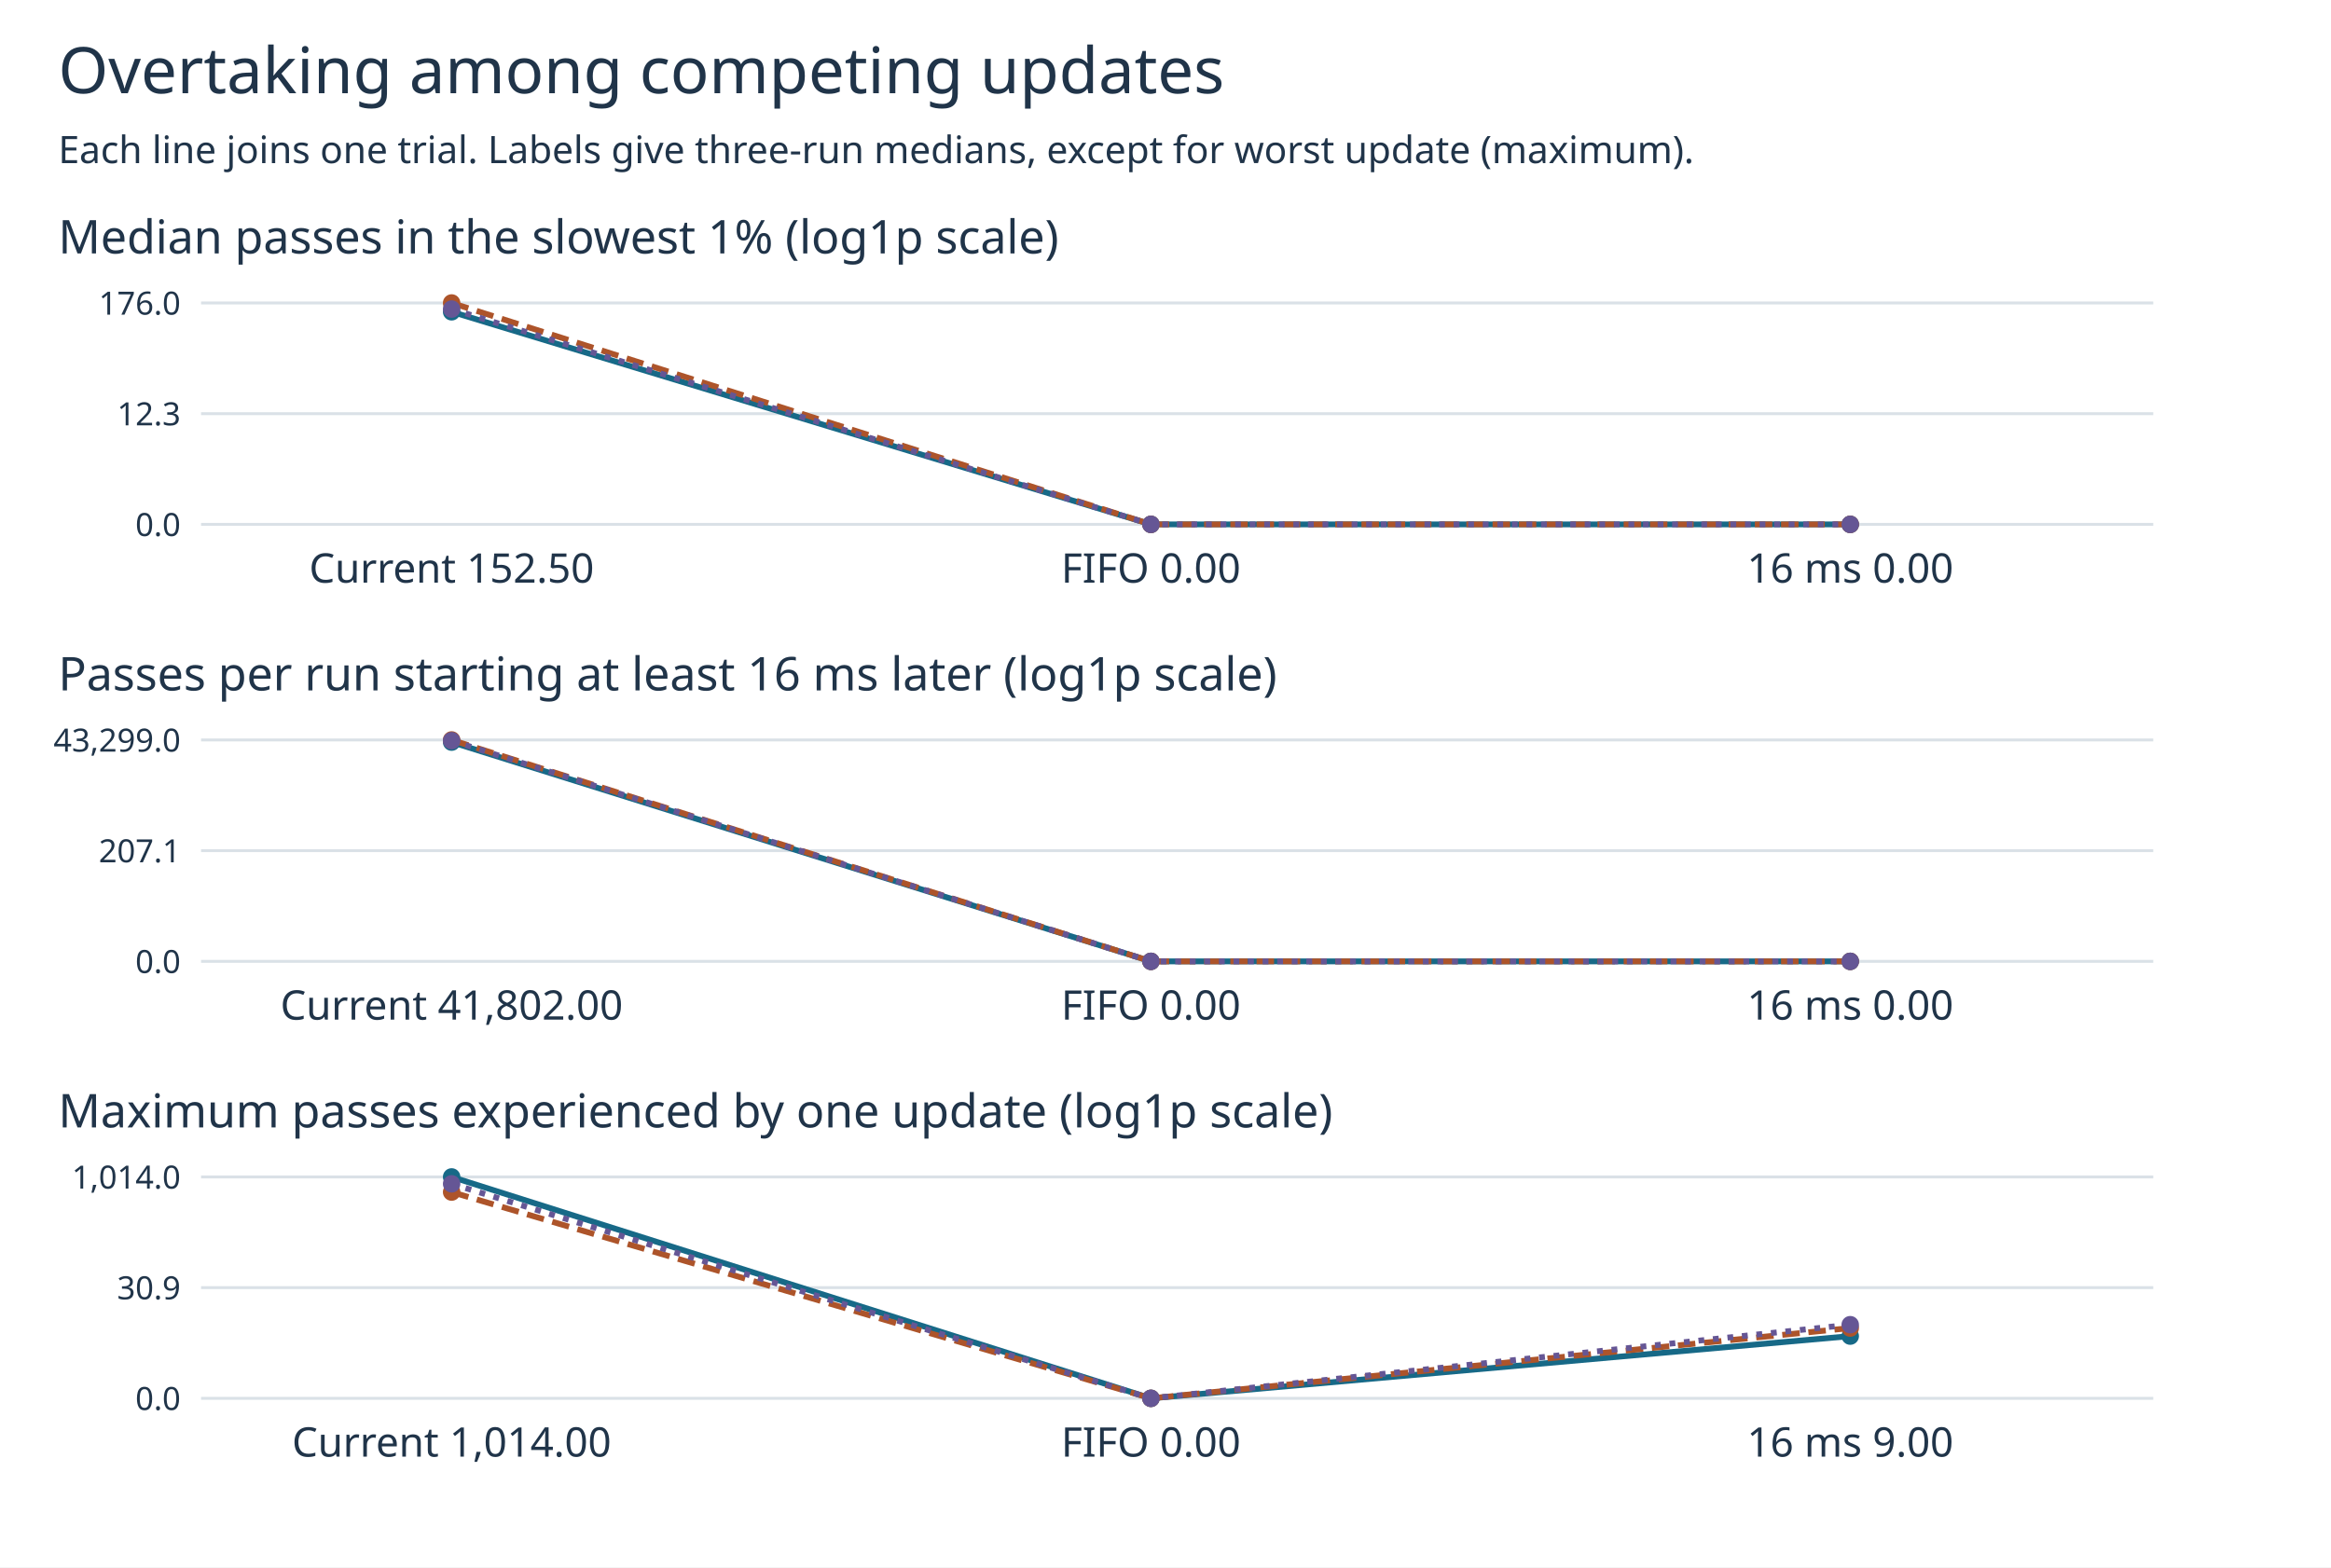
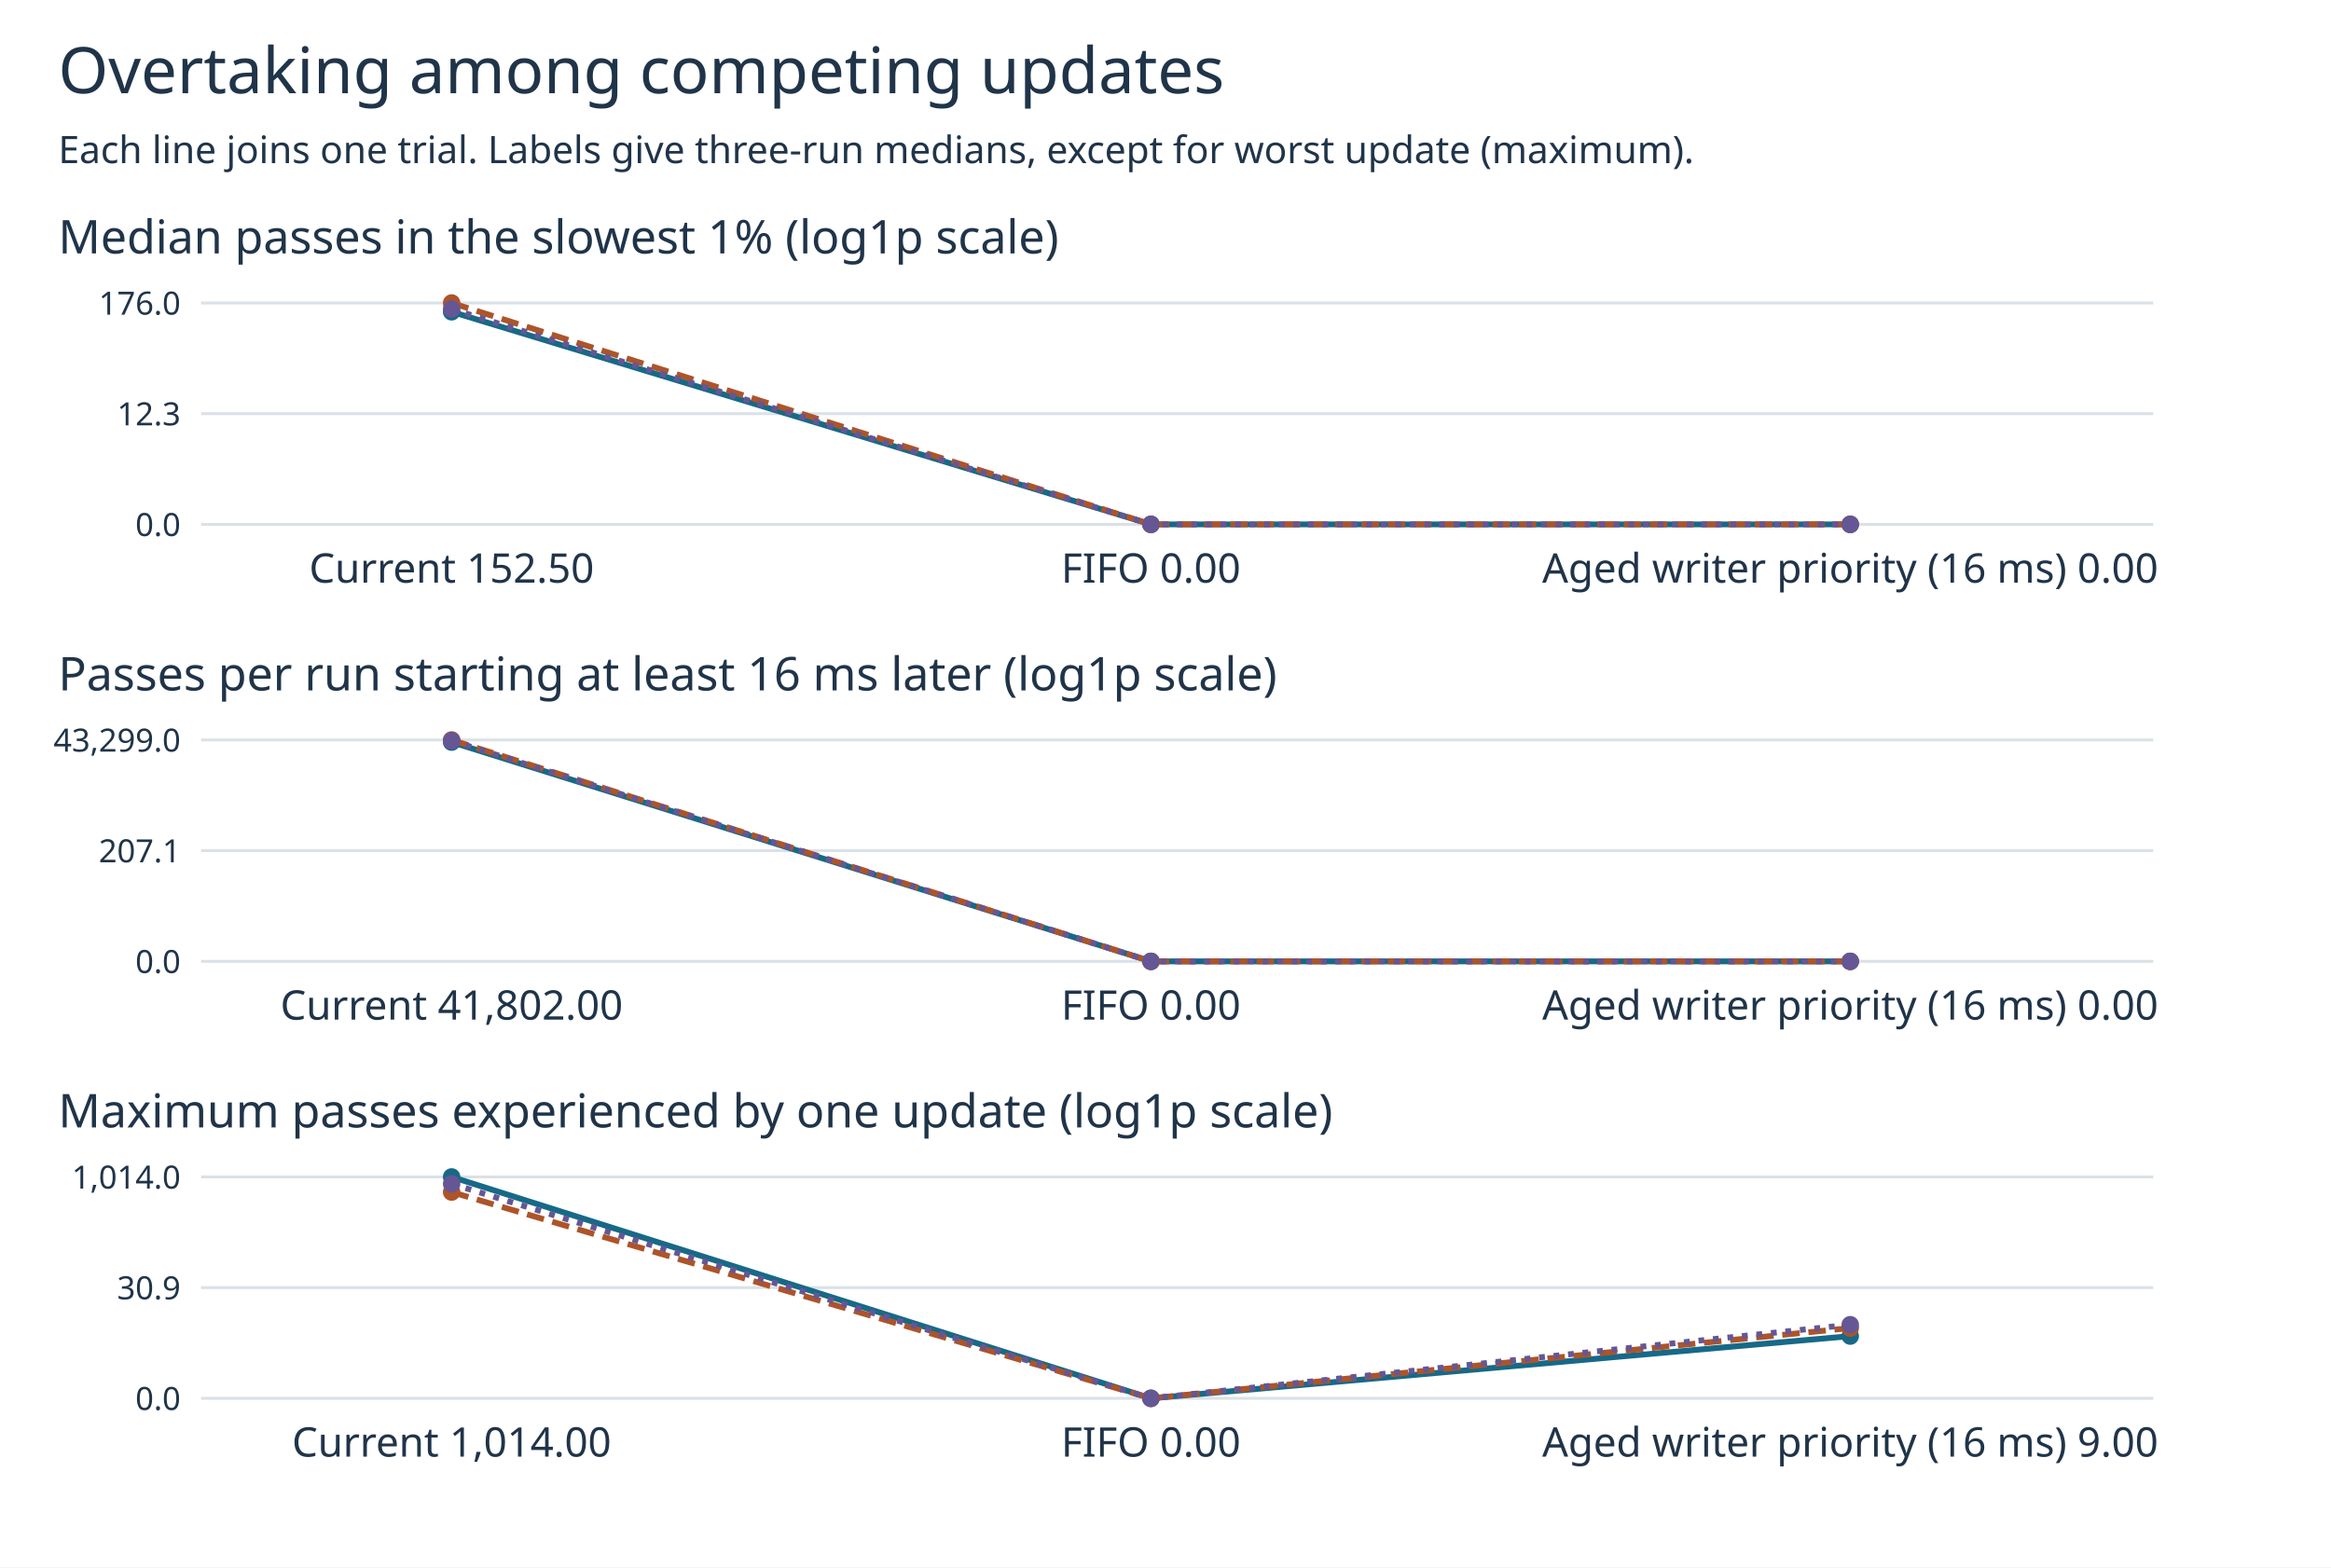
<svg xmlns="http://www.w3.org/2000/svg" viewBox="0 0 800 538" role="img">
  <rect width="100%" height="100%" fill="white" />
  <g font-family="system-ui,sans-serif" fill="#203449">
    <text x="20" y="32" font-size="22">Overtaking among competing updates</text>
    <text x="20" y="56" font-size="13">Each line joins one trial. Labels give three-run medians, except for worst update (maximum).</text>
    <text x="20" y="87" font-size="16">Median passes in the slowest 1% (log1p scale)</text>
    <path d="M69 180h670" stroke="#dae1e7" />
    <text x="62" y="184" text-anchor="end" font-size="11">0.0</text>
    <path d="M69 142.0h670" stroke="#dae1e7" />
    <text x="62" y="146.0" text-anchor="end" font-size="11">12.3</text>
    <path d="M69 104h670" stroke="#dae1e7" />
    <text x="62" y="108" text-anchor="end" font-size="11">176.0</text>
    <polyline points="155,107.03 395,180.0 635,180.0" fill="none" stroke="#176987" stroke-width="2" stroke-dasharray="none" />
    <circle cx="155" cy="107.03" r="3" fill="#176987" />
    <circle cx="395" cy="180.0" r="3" fill="#176987" />
    <circle cx="635" cy="180.0" r="3" fill="#176987" />
    <polyline points="155,104.0 395,180.0 635,180.0" fill="none" stroke="#ad542a" stroke-width="2" stroke-dasharray="6 3" />
    <circle cx="155" cy="104.0" r="3" fill="#ad542a" />
    <circle cx="395" cy="180.0" r="3" fill="#ad542a" />
    <circle cx="635" cy="180.0" r="3" fill="#ad542a" />
    <polyline points="155,106.092 395,180.0 635,180.0" fill="none" stroke="#655695" stroke-width="2" stroke-dasharray="2 3" />
    <circle cx="155" cy="106.092" r="3" fill="#655695" />
    <circle cx="395" cy="180.0" r="3" fill="#655695" />
    <circle cx="635" cy="180.0" r="3" fill="#655695" />
    <text x="155" y="200" text-anchor="middle" font-size="14">Current 152.50</text>
    <text x="395" y="200" text-anchor="middle" font-size="14">FIFO 0.00</text>
-     <text x="635" y="200" text-anchor="middle" font-size="14">16 ms 0.00</text>
+     <text x="635" y="200" text-anchor="middle" font-size="14">Aged writer priority (16 ms) 0.00</text>
    <text x="20" y="237" font-size="16">Passes per run starting at least 16 ms later (log1p scale)</text>
    <path d="M69 330h670" stroke="#dae1e7" />
    <text x="62" y="334" text-anchor="end" font-size="11">0.0</text>
    <path d="M69 292.0h670" stroke="#dae1e7" />
    <text x="62" y="296.0" text-anchor="end" font-size="11">207.1</text>
    <path d="M69 254h670" stroke="#dae1e7" />
    <text x="62" y="258" text-anchor="end" font-size="11">43,299.0</text>
    <polyline points="155,254.745 395,330.0 635,330.0" fill="none" stroke="#176987" stroke-width="2" stroke-dasharray="none" />
    <circle cx="155" cy="254.745" r="3" fill="#176987" />
    <circle cx="395" cy="330.0" r="3" fill="#176987" />
    <circle cx="635" cy="330.0" r="3" fill="#176987" />
    <polyline points="155,254.0 395,330.0 635,330.0" fill="none" stroke="#ad542a" stroke-width="2" stroke-dasharray="6 3" />
    <circle cx="155" cy="254.0" r="3" fill="#ad542a" />
    <circle cx="395" cy="330.0" r="3" fill="#ad542a" />
    <circle cx="635" cy="330.0" r="3" fill="#ad542a" />
    <polyline points="155,254.25 395,330.0 635,330.0" fill="none" stroke="#655695" stroke-width="2" stroke-dasharray="2 3" />
    <circle cx="155" cy="254.25" r="3" fill="#655695" />
    <circle cx="395" cy="330.0" r="3" fill="#655695" />
    <circle cx="635" cy="330.0" r="3" fill="#655695" />
    <text x="155" y="350" text-anchor="middle" font-size="14">Current 41,802.00</text>
    <text x="395" y="350" text-anchor="middle" font-size="14">FIFO 0.00</text>
-     <text x="635" y="350" text-anchor="middle" font-size="14">16 ms 0.00</text>
+     <text x="635" y="350" text-anchor="middle" font-size="14">Aged writer priority (16 ms) 0.00</text>
    <text x="20" y="387" font-size="16">Maximum passes experienced by one update (log1p scale)</text>
    <path d="M69 480h670" stroke="#dae1e7" />
    <text x="62" y="484" text-anchor="end" font-size="11">0.0</text>
    <path d="M69 442.0h670" stroke="#dae1e7" />
    <text x="62" y="446.0" text-anchor="end" font-size="11">30.9</text>
    <path d="M69 404h670" stroke="#dae1e7" />
    <text x="62" y="408" text-anchor="end" font-size="11">1,014.0</text>
    <polyline points="155,404.0 395,480.0 635,458.637" fill="none" stroke="#176987" stroke-width="2" stroke-dasharray="none" />
    <circle cx="155" cy="404.0" r="3" fill="#176987" />
    <circle cx="395" cy="480.0" r="3" fill="#176987" />
    <circle cx="635" cy="458.637" r="3" fill="#176987" />
    <polyline points="155,409.201 395,480.0 635,455.878" fill="none" stroke="#ad542a" stroke-width="2" stroke-dasharray="6 3" />
    <circle cx="155" cy="409.201" r="3" fill="#ad542a" />
    <circle cx="395" cy="480.0" r="3" fill="#ad542a" />
    <circle cx="635" cy="455.878" r="3" fill="#ad542a" />
    <polyline points="155,406.369 395,480.0 635,454.721" fill="none" stroke="#655695" stroke-width="2" stroke-dasharray="2 3" />
    <circle cx="155" cy="406.369" r="3" fill="#655695" />
    <circle cx="395" cy="480.0" r="3" fill="#655695" />
    <circle cx="635" cy="454.721" r="3" fill="#655695" />
    <text x="155" y="500" text-anchor="middle" font-size="14">Current 1,014.00</text>
    <text x="395" y="500" text-anchor="middle" font-size="14">FIFO 0.00</text>
-     <text x="635" y="500" text-anchor="middle" font-size="14">16 ms 9.00</text>
+     <text x="635" y="500" text-anchor="middle" font-size="14">Aged writer priority (16 ms) 9.00</text>
  </g>
</svg>
